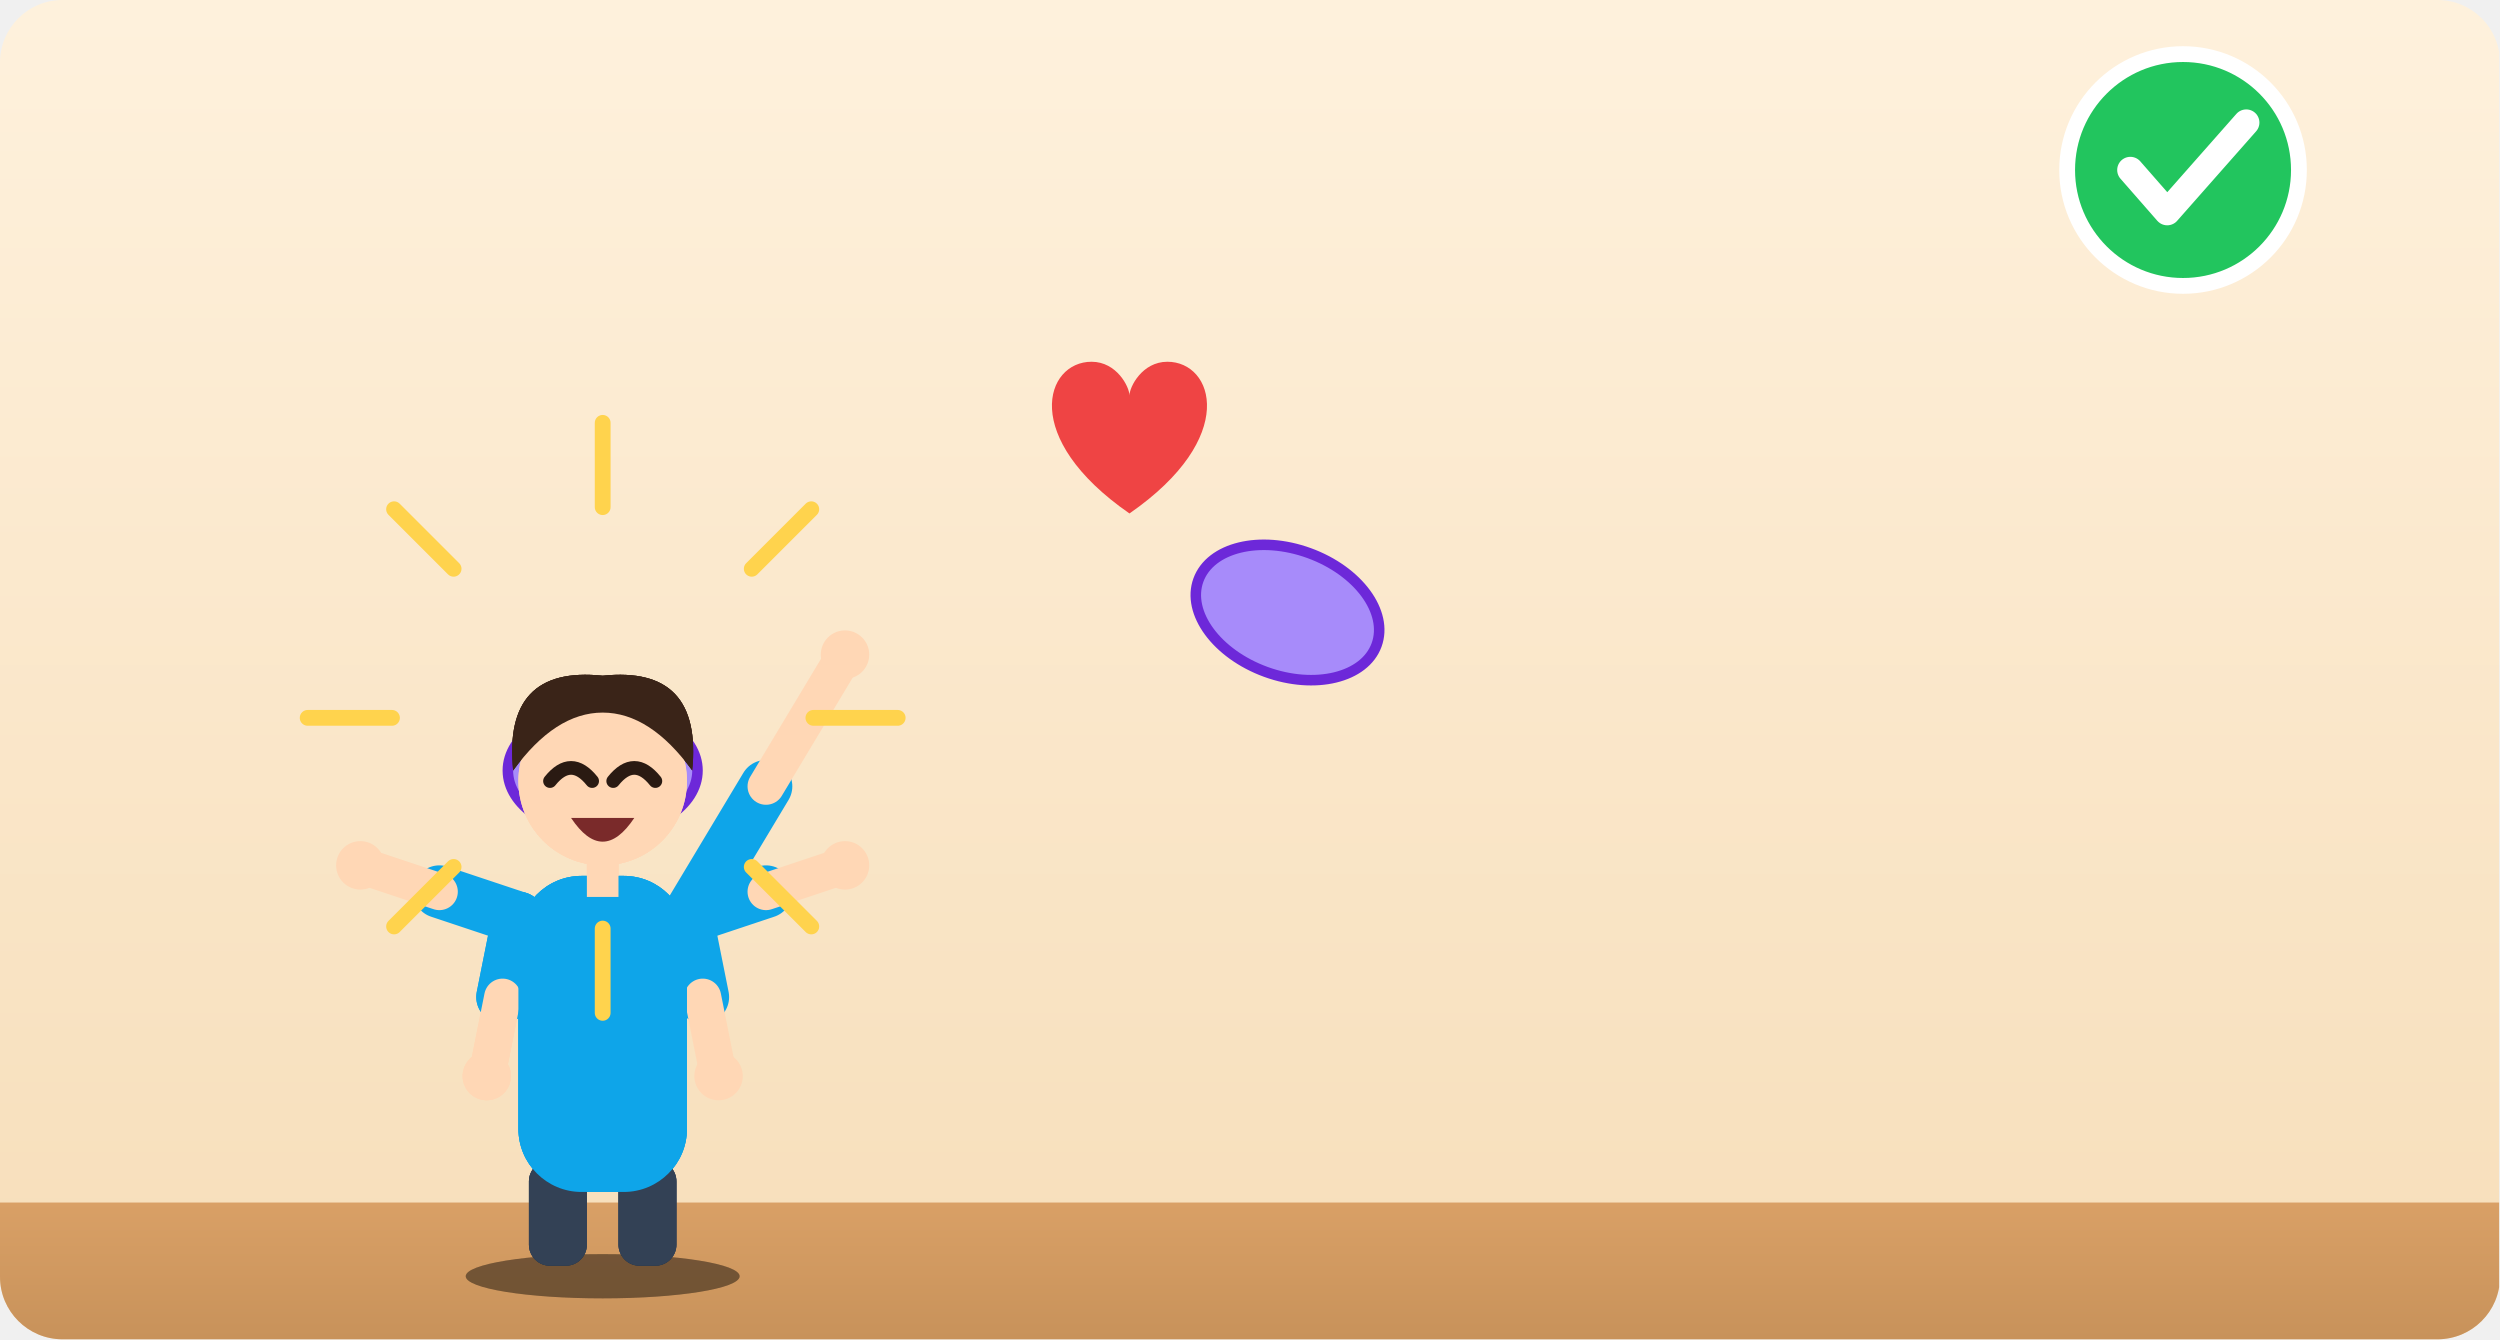
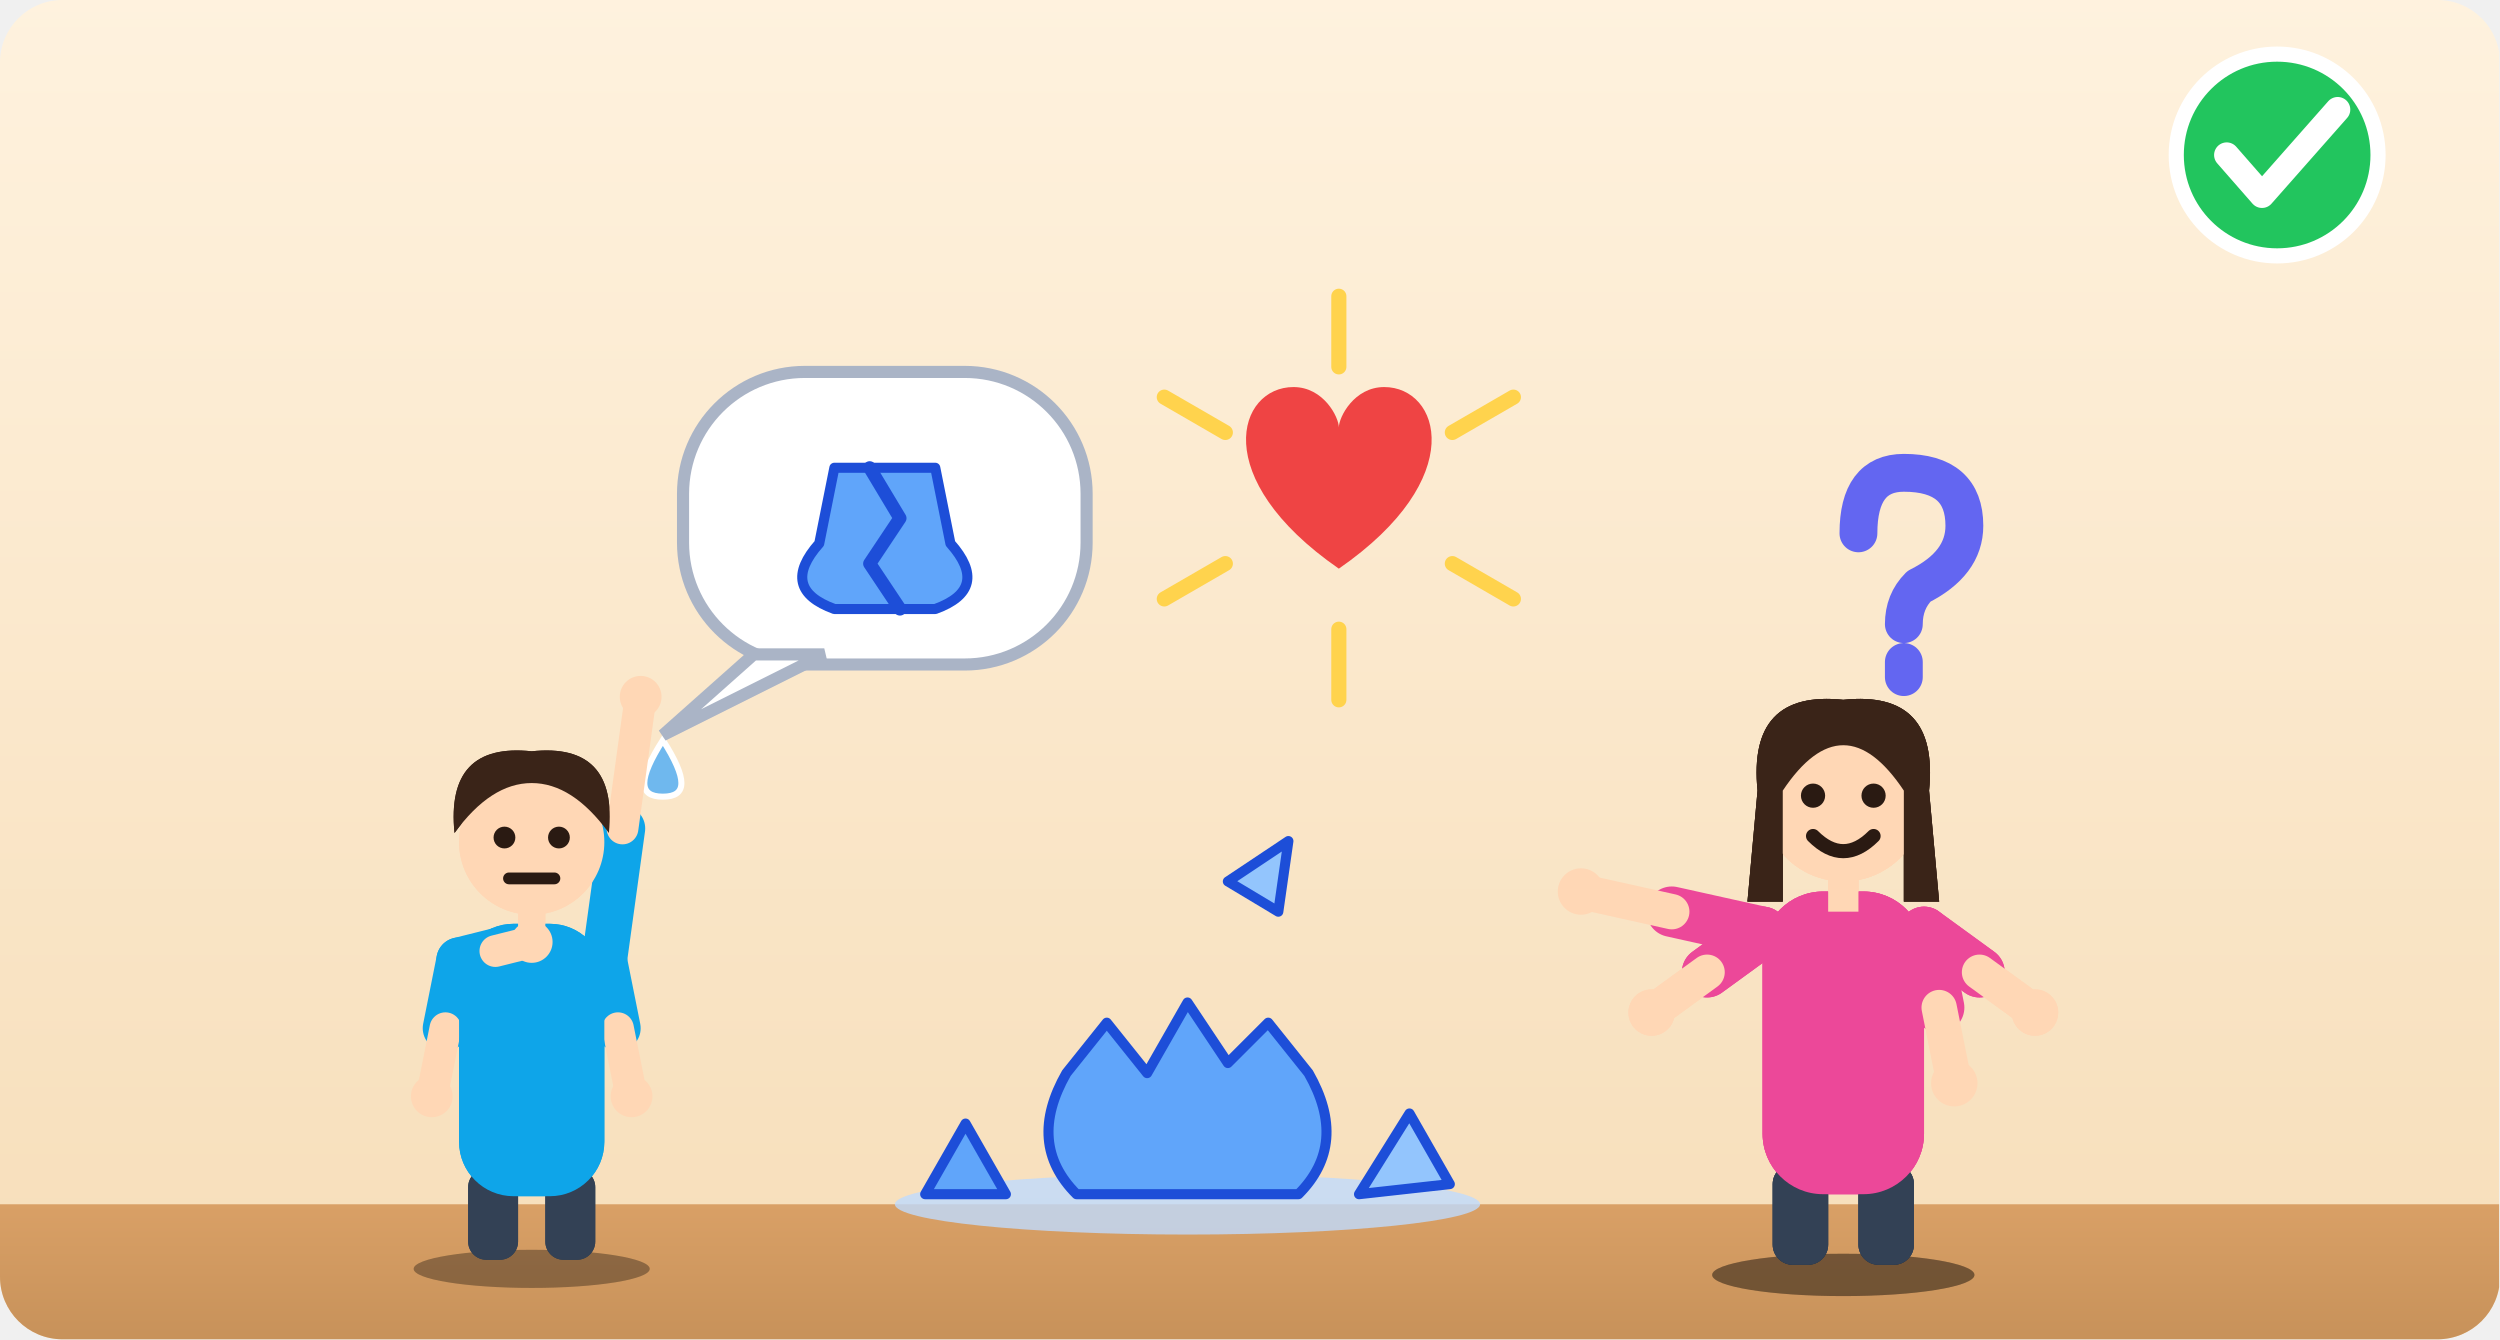
- <svg xmlns="http://www.w3.org/2000/svg" data-n="3" data-t="1" data-c="#0ea5e9" viewBox="0 0 560 300" role="img" aria-label="가면을 벗고 숨김없이 솔직한 맨얼굴을 보여 준다">
+ <svg xmlns="http://www.w3.org/2000/svg" data-n="3" data-t="1" data-c="#0ea5e9" viewBox="0 0 560 300" role="img" aria-label="꽃병을 깬 아이가 손을 번쩍 들고 '제가 그랬어요' 하고 숨김없이 털어놓는 솔직함">
  <defs>
    <clipPath id="candid_clip">
      <rect width="560" height="300" rx="14" />
    </clipPath>
    <linearGradient id="candid_sky" x1="0" y1="0" x2="0" y2="1">
      <stop offset="0" stop-color="#fff3e0" />
      <stop offset="1" stop-color="#f6dcb6" />
    </linearGradient>
    <linearGradient id="candid_gr" x1="0" y1="0" x2="0" y2="1">
      <stop offset="0" stop-color="#d9a066" />
      <stop offset="1" stop-color="#b98650" />
    </linearGradient>
  </defs>
  <g clip-path="url(#candid_clip)">
-     <g transform="translate(-101 -28) scale(1.18)">
+     <g transform="translate(-73 -15) scale(1.13)">
      <rect width="560" height="300" fill="url(#candid_sky)" />
      <rect x="0" y="252" width="560" height="48" fill="url(#candid_gr)" />
-       <g class="vs up" data-s="1" data-e="2">
-         <g class="vs" data-s="1" data-e="1">
-           <g transform="translate(200 254)">
-             <ellipse cx="0" cy="12" rx="26" ry="4.2" fill="#000" fill-opacity="0.18" />
-             <rect x="-14" y="-10" width="11" height="20" rx="4" fill="#334155" />
-             <rect x="3" y="-10" width="11" height="20" rx="4" fill="#334155" />
-             <rect x="-16" y="-64" width="32" height="60" rx="12" fill="#0ea5e9" />
-             <path d="M-16 -56L-19 -41" fill="none" stroke="#0ea5e9" stroke-width="10" stroke-linecap="round" stroke-linejoin="round" />
-             <path d="M-19 -41L-22 -26" fill="none" stroke="#ffd7b5" stroke-width="7" stroke-linecap="round" stroke-linejoin="round" />
-             <circle cx="-22" cy="-26" r="4.6" fill="#ffd7b5" />
-             <path d="M16 -56L19 -41" fill="none" stroke="#0ea5e9" stroke-width="10" stroke-linecap="round" stroke-linejoin="round" />
-             <path d="M19 -41L22 -26" fill="none" stroke="#ffd7b5" stroke-width="7" stroke-linecap="round" stroke-linejoin="round" />
-             <circle cx="22" cy="-26" r="4.6" fill="#ffd7b5" />
-             <rect x="-3" y="-68" width="6" height="8" fill="#ffd7b5" />
-             <circle cx="0" cy="-82" r="16" fill="#ffd7b5" />
-             <path d="M-17 -84Q-19 -104 0 -102Q19 -104 17 -84Q9 -95 0 -95Q-9 -95 -17 -84Z" fill="#3a2418" />
-             <circle cx="-6" cy="-83" r="2.4" fill="#2a1a12" />
-             <circle cx="6" cy="-83" r="2.4" fill="#2a1a12" />
-             <path d="M-6 -75Q0 -69 6 -75" fill="none" stroke="#2a1a12" stroke-width="2.8" stroke-linecap="round" stroke-linejoin="round" />
-             <ellipse cx="0" cy="-84" rx="18" ry="12" fill="#a78bfa" stroke="#6d28d9" stroke-width="2" />
-           </g>
+       <g class="vs up" data-s="1">
+         <ellipse cx="300" cy="252" rx="58" ry="6" fill="#bfdbfe" fill-opacity=".8" />
+         <path d="M278 250Q268 240 276 226L284 216L292 226L300 212L308 224L316 216L324 226Q332 240 322 250Z" fill="#60a5fa" stroke="#1d4ed8" stroke-width="2" stroke-linejoin="round" />
+         <path d="M248 250L256 236L264 250Z" fill="#60a5fa" stroke="#1d4ed8" stroke-width="2" stroke-linejoin="round" />
+         <path d="M334 250L344 234L352 248Z" fill="#93c5fd" stroke="#1d4ed8" stroke-width="2" stroke-linejoin="round" />
+         <path d="M308 188L320 180L318 194Z" fill="#93c5fd" stroke="#1d4ed8" stroke-width="2" stroke-linejoin="round" />
+       </g>
+       <g class="vs up" data-s="1" data-e="1">
+         <g transform="translate(430 254)">
+           <ellipse cx="0" cy="12" rx="26" ry="4.2" fill="#000" fill-opacity="0.18" />
+           <rect x="-14" y="-10" width="11" height="20" rx="4" fill="#334155" />
+           <rect x="3" y="-10" width="11" height="20" rx="4" fill="#334155" />
+           <rect x="-16" y="-64" width="32" height="60" rx="12" fill="#ec4899" />
+           <path d="M-16 -56L-27 -48" fill="none" stroke="#ec4899" stroke-width="10" stroke-linecap="round" stroke-linejoin="round" />
+           <path d="M-27 -48L-38 -40" fill="none" stroke="#ffd7b5" stroke-width="7" stroke-linecap="round" stroke-linejoin="round" />
+           <circle cx="-38" cy="-40" r="4.6" fill="#ffd7b5" />
+           <path d="M16 -56L27 -48" fill="none" stroke="#ec4899" stroke-width="10" stroke-linecap="round" stroke-linejoin="round" />
+           <path d="M27 -48L38 -40" fill="none" stroke="#ffd7b5" stroke-width="7" stroke-linecap="round" stroke-linejoin="round" />
+           <circle cx="38" cy="-40" r="4.6" fill="#ffd7b5" />
+           <rect x="-3" y="-68" width="6" height="8" fill="#ffd7b5" />
+           <circle cx="0" cy="-82" r="16" fill="#ffd7b5" />
+           <path d="M-17 -84Q-19 -104 0 -102Q19 -104 17 -84L19 -62L12 -62L12 -84Q6 -93 0 -93Q-6 -93 -12 -84L-12 -62L-19 -62Z" fill="#3a2418" />
+           <circle cx="-6" cy="-83" r="2.4" fill="#2a1a12" />
+           <circle cx="6" cy="-83" r="2.4" fill="#2a1a12" />
+           <path d="M-10 -90Q-6 -93 -2 -90" fill="none" stroke="#2a1a12" stroke-width="2.2" stroke-linecap="round" stroke-linejoin="round" />
+           <path d="M-4 -74H4" fill="none" stroke="#2a1a12" stroke-width="2.4" stroke-linecap="round" stroke-linejoin="round" />
        </g>
+         <path d="M433 119Q433 107 442 107Q454 107 454 117.5Q454 125 445 129.5Q442 132.5 442 137M442 144.5V147.5" fill="none" stroke="#6366f1" stroke-width="7.5" stroke-linecap="round" stroke-linejoin="round" />
      </g>
-       <g class="vs" data-s="2" data-e="2">
-         <g transform="translate(330 140) rotate(20)">
-           <ellipse cx="0" cy="0" rx="18" ry="12" fill="#a78bfa" stroke="#6d28d9" stroke-width="2" />
-         </g>
-         <g transform="translate(200 254)">
+       <g class="vs up" data-s="1" data-e="1">
+         <g transform="translate(170 254) scale(0.9)">
          <ellipse cx="0" cy="12" rx="26" ry="4.2" fill="#000" fill-opacity="0.18" />
          <rect x="-14" y="-10" width="11" height="20" rx="4" fill="#334155" />
          <rect x="3" y="-10" width="11" height="20" rx="4" fill="#334155" />
          <rect x="-16" y="-64" width="32" height="60" rx="12" fill="#0ea5e9" />
          <path d="M-16 -56L-19 -41" fill="none" stroke="#0ea5e9" stroke-width="10" stroke-linecap="round" stroke-linejoin="round" />
          <path d="M-19 -41L-22 -26" fill="none" stroke="#ffd7b5" stroke-width="7" stroke-linecap="round" stroke-linejoin="round" />
          <circle cx="-22" cy="-26" r="4.6" fill="#ffd7b5" />
-           <path d="M16 -56L31 -81" fill="none" stroke="#0ea5e9" stroke-width="10" stroke-linecap="round" stroke-linejoin="round" />
-           <path d="M31 -81L46 -106" fill="none" stroke="#ffd7b5" stroke-width="7" stroke-linecap="round" stroke-linejoin="round" />
-           <circle cx="46" cy="-106" r="4.6" fill="#ffd7b5" />
+           <path d="M16 -56L19 -41" fill="none" stroke="#0ea5e9" stroke-width="10" stroke-linecap="round" stroke-linejoin="round" />
+           <path d="M19 -41L22 -26" fill="none" stroke="#ffd7b5" stroke-width="7" stroke-linecap="round" stroke-linejoin="round" />
+           <circle cx="22" cy="-26" r="4.6" fill="#ffd7b5" />
+           <rect x="-3" y="-68" width="6" height="8" fill="#ffd7b5" />
+           <circle cx="0" cy="-82" r="16" fill="#ffd7b5" />
+           <path d="M-17 -84Q-19 -104 0 -102Q19 -104 17 -84Q9 -95 0 -95Q-9 -95 -17 -84Z" fill="#3a2418" />
+           <circle cx="-6" cy="-83" r="2.4" fill="#2a1a12" />
+           <circle cx="6" cy="-83" r="2.4" fill="#2a1a12" />
+           <path d="M-10 -90L-3 -87M10 -90L3 -87" fill="none" stroke="#2a1a12" stroke-width="2.4" stroke-linecap="round" stroke-linejoin="round" />
+           <path d="M-5 -73Q0 -78 5 -73" fill="none" stroke="#2a1a12" stroke-width="2.8" stroke-linecap="round" stroke-linejoin="round" />
+         </g>
+         <path d="M196 160c-4.9 7.7 -4.9 11.2 0 11.2c4.9 0 4.9 -3.5 0 -11.2Z" fill="#6fb8ee" stroke="#fff" stroke-width="1.2" />
+       </g>
+       <g class="vs up" data-s="2">
+         <g transform="translate(170 254) scale(0.9)">
+           <ellipse cx="0" cy="12" rx="26" ry="4.2" fill="#000" fill-opacity="0.18" />
+           <rect x="-14" y="-10" width="11" height="20" rx="4" fill="#334155" />
+           <rect x="3" y="-10" width="11" height="20" rx="4" fill="#334155" />
+           <rect x="-16" y="-64" width="32" height="60" rx="12" fill="#0ea5e9" />
+           <path d="M-16 -56L-8 -58" fill="none" stroke="#0ea5e9" stroke-width="10" stroke-linecap="round" stroke-linejoin="round" />
+           <path d="M-8 -58L0 -60" fill="none" stroke="#ffd7b5" stroke-width="7" stroke-linecap="round" stroke-linejoin="round" />
+           <circle cx="0" cy="-60" r="4.6" fill="#ffd7b5" />
+           <path d="M16 -56L20 -85" fill="none" stroke="#0ea5e9" stroke-width="10" stroke-linecap="round" stroke-linejoin="round" />
+           <path d="M20 -85L24 -114" fill="none" stroke="#ffd7b5" stroke-width="7" stroke-linecap="round" stroke-linejoin="round" />
+           <circle cx="24" cy="-114" r="4.6" fill="#ffd7b5" />
          <rect x="-3" y="-68" width="6" height="8" fill="#ffd7b5" />
          <circle cx="0" cy="-82" r="16" fill="#ffd7b5" />
          <path d="M-17 -84Q-19 -104 0 -102Q19 -104 17 -84Q9 -95 0 -95Q-9 -95 -17 -84Z" fill="#3a2418" />
          <circle cx="-6" cy="-83" r="2.4" fill="#2a1a12" />
          <circle cx="6" cy="-83" r="2.4" fill="#2a1a12" />
          <path d="M-5 -74H5" fill="none" stroke="#2a1a12" stroke-width="2.6" stroke-linecap="round" stroke-linejoin="round" />
        </g>
+         <g transform="translate(240 116)">
+           <rect x="-40" y="-29" width="80" height="58" rx="24.167" fill="#fff" stroke="#aab4c6" stroke-width="2.4" />
+           <path d="M-26 27L-44 43L-12 27Z" fill="#fff" stroke="#aab4c6" stroke-width="2.4" />
+         </g>
+         <g transform="translate(240 134)">
+           <path d="M-10 -28H10L13 -13Q21 -4 10 0H-10Q-21 -4 -13 -13Z" fill="#60a5fa" stroke="#1d4ed8" stroke-width="2" stroke-linejoin="round" />
+           <path d="M-3 -28L3 -18L-3 -9L3 0" fill="none" stroke="#1d4ed8" stroke-width="2.6" stroke-linecap="round" stroke-linejoin="round" />
+         </g>
      </g>
-       <g class="vs" data-s="3">
-         <g transform="translate(200 254)">
+       <g class="vs" data-s="2" data-e="2">
+         <g transform="translate(430 254)">
          <ellipse cx="0" cy="12" rx="26" ry="4.2" fill="#000" fill-opacity="0.18" />
          <rect x="-14" y="-10" width="11" height="20" rx="4" fill="#334155" />
          <rect x="3" y="-10" width="11" height="20" rx="4" fill="#334155" />
-           <rect x="-16" y="-64" width="32" height="60" rx="12" fill="#0ea5e9" />
-           <path d="M-16 -56L-31 -61" fill="none" stroke="#0ea5e9" stroke-width="10" stroke-linecap="round" stroke-linejoin="round" />
-           <path d="M-31 -61L-46 -66" fill="none" stroke="#ffd7b5" stroke-width="7" stroke-linecap="round" stroke-linejoin="round" />
-           <circle cx="-46" cy="-66" r="4.6" fill="#ffd7b5" />
-           <path d="M16 -56L31 -61" fill="none" stroke="#0ea5e9" stroke-width="10" stroke-linecap="round" stroke-linejoin="round" />
-           <path d="M31 -61L46 -66" fill="none" stroke="#ffd7b5" stroke-width="7" stroke-linecap="round" stroke-linejoin="round" />
-           <circle cx="46" cy="-66" r="4.6" fill="#ffd7b5" />
+           <rect x="-16" y="-64" width="32" height="60" rx="12" fill="#ec4899" />
+           <path d="M-16 -56L-27 -48" fill="none" stroke="#ec4899" stroke-width="10" stroke-linecap="round" stroke-linejoin="round" />
+           <path d="M-27 -48L-38 -40" fill="none" stroke="#ffd7b5" stroke-width="7" stroke-linecap="round" stroke-linejoin="round" />
+           <circle cx="-38" cy="-40" r="4.6" fill="#ffd7b5" />
+           <path d="M16 -56L27 -48" fill="none" stroke="#ec4899" stroke-width="10" stroke-linecap="round" stroke-linejoin="round" />
+           <path d="M27 -48L38 -40" fill="none" stroke="#ffd7b5" stroke-width="7" stroke-linecap="round" stroke-linejoin="round" />
+           <circle cx="38" cy="-40" r="4.6" fill="#ffd7b5" />
          <rect x="-3" y="-68" width="6" height="8" fill="#ffd7b5" />
          <circle cx="0" cy="-82" r="16" fill="#ffd7b5" />
-           <path d="M-17 -84Q-19 -104 0 -102Q19 -104 17 -84Q9 -95 0 -95Q-9 -95 -17 -84Z" fill="#3a2418" />
-           <path d="M-10 -82Q-6 -87 -2 -82M2 -82Q6 -87 10 -82" fill="none" stroke="#2a1a12" stroke-width="2.6" stroke-linecap="round" stroke-linejoin="round" />
-           <path d="M-6 -75Q0 -66 6 -75Z" fill="#7a2a2a" />
+           <path d="M-17 -84Q-19 -104 0 -102Q19 -104 17 -84L19 -62L12 -62L12 -84Q6 -93 0 -93Q-6 -93 -12 -84L-12 -62L-19 -62Z" fill="#3a2418" />
+           <circle cx="-6" cy="-83" r="2.4" fill="#2a1a12" />
+           <circle cx="6" cy="-83" r="2.4" fill="#2a1a12" />
+           <path d="M-5 -74H5" fill="none" stroke="#2a1a12" stroke-width="2.6" stroke-linecap="round" stroke-linejoin="round" />
        </g>
-         <path d="M200 120L200 104M228.3 131.7L239.6 120.4M240 160L256 160M228.3 188.3L239.6 199.6M200 200L200 216M171.7 188.3L160.4 199.6M160 160L144 160M171.7 131.7L160.4 120.4" fill="none" stroke="#ffd34d" stroke-width="3" stroke-linecap="round" stroke-linejoin="round" />
-         <path transform="translate(300 110) scale(0.8)" d="M0 14C-26 -4 -20 -22 -9 -22C-3 -22 0 -16 0 -14C0 -16 3 -22 9 -22C20 -22 26 -4 0 14Z" fill="#ef4444" />
-         <g transform="translate(500 56)">
-           <circle r="22" fill="#22c55e" stroke="#fff" stroke-width="3" />
+       </g>
+       <g class="vs pop" data-s="3">
+         <g transform="translate(430 254)">
+           <ellipse cx="0" cy="12" rx="26" ry="4.2" fill="#000" fill-opacity="0.18" />
+           <rect x="-14" y="-10" width="11" height="20" rx="4" fill="#334155" />
+           <rect x="3" y="-10" width="11" height="20" rx="4" fill="#334155" />
+           <rect x="-16" y="-64" width="32" height="60" rx="12" fill="#ec4899" />
+           <path d="M-16 -56L-34 -60" fill="none" stroke="#ec4899" stroke-width="10" stroke-linecap="round" stroke-linejoin="round" />
+           <path d="M-34 -60L-52 -64" fill="none" stroke="#ffd7b5" stroke-width="7" stroke-linecap="round" stroke-linejoin="round" />
+           <circle cx="-52" cy="-64" r="4.6" fill="#ffd7b5" />
+           <path d="M16 -56L19 -41" fill="none" stroke="#ec4899" stroke-width="10" stroke-linecap="round" stroke-linejoin="round" />
+           <path d="M19 -41L22 -26" fill="none" stroke="#ffd7b5" stroke-width="7" stroke-linecap="round" stroke-linejoin="round" />
+           <circle cx="22" cy="-26" r="4.6" fill="#ffd7b5" />
+           <rect x="-3" y="-68" width="6" height="8" fill="#ffd7b5" />
+           <circle cx="0" cy="-82" r="16" fill="#ffd7b5" />
+           <path d="M-17 -84Q-19 -104 0 -102Q19 -104 17 -84L19 -62L12 -62L12 -84Q6 -93 0 -93Q-6 -93 -12 -84L-12 -62L-19 -62Z" fill="#3a2418" />
+           <circle cx="-6" cy="-83" r="2.4" fill="#2a1a12" />
+           <circle cx="6" cy="-83" r="2.4" fill="#2a1a12" />
+           <path d="M-6 -75Q0 -69 6 -75" fill="none" stroke="#2a1a12" stroke-width="2.8" stroke-linecap="round" stroke-linejoin="round" />
+         </g>
+         <path transform="translate(330 112) scale(1)" d="M0 14C-26 -4 -20 -22 -9 -22C-3 -22 0 -16 0 -14C0 -16 3 -22 9 -22C20 -22 26 -4 0 14Z" fill="#ef4444" />
+         <path d="M330 86L330 72M352.5 99L364.6 92M352.5 125L364.6 132M330 138L330 152M307.5 125L295.4 132M307.5 99L295.4 92" fill="none" stroke="#ffd34d" stroke-width="3" stroke-linecap="round" stroke-linejoin="round" />
+         <g transform="translate(516 44)">
+           <circle r="20" fill="#22c55e" stroke="#fff" stroke-width="3" />
          <path d="M-10 0L-3 8L12 -9" stroke="#fff" stroke-width="5" stroke-linecap="round" stroke-linejoin="round" fill="none" />
        </g>
      </g>
    </g>
  </g>
</svg>
